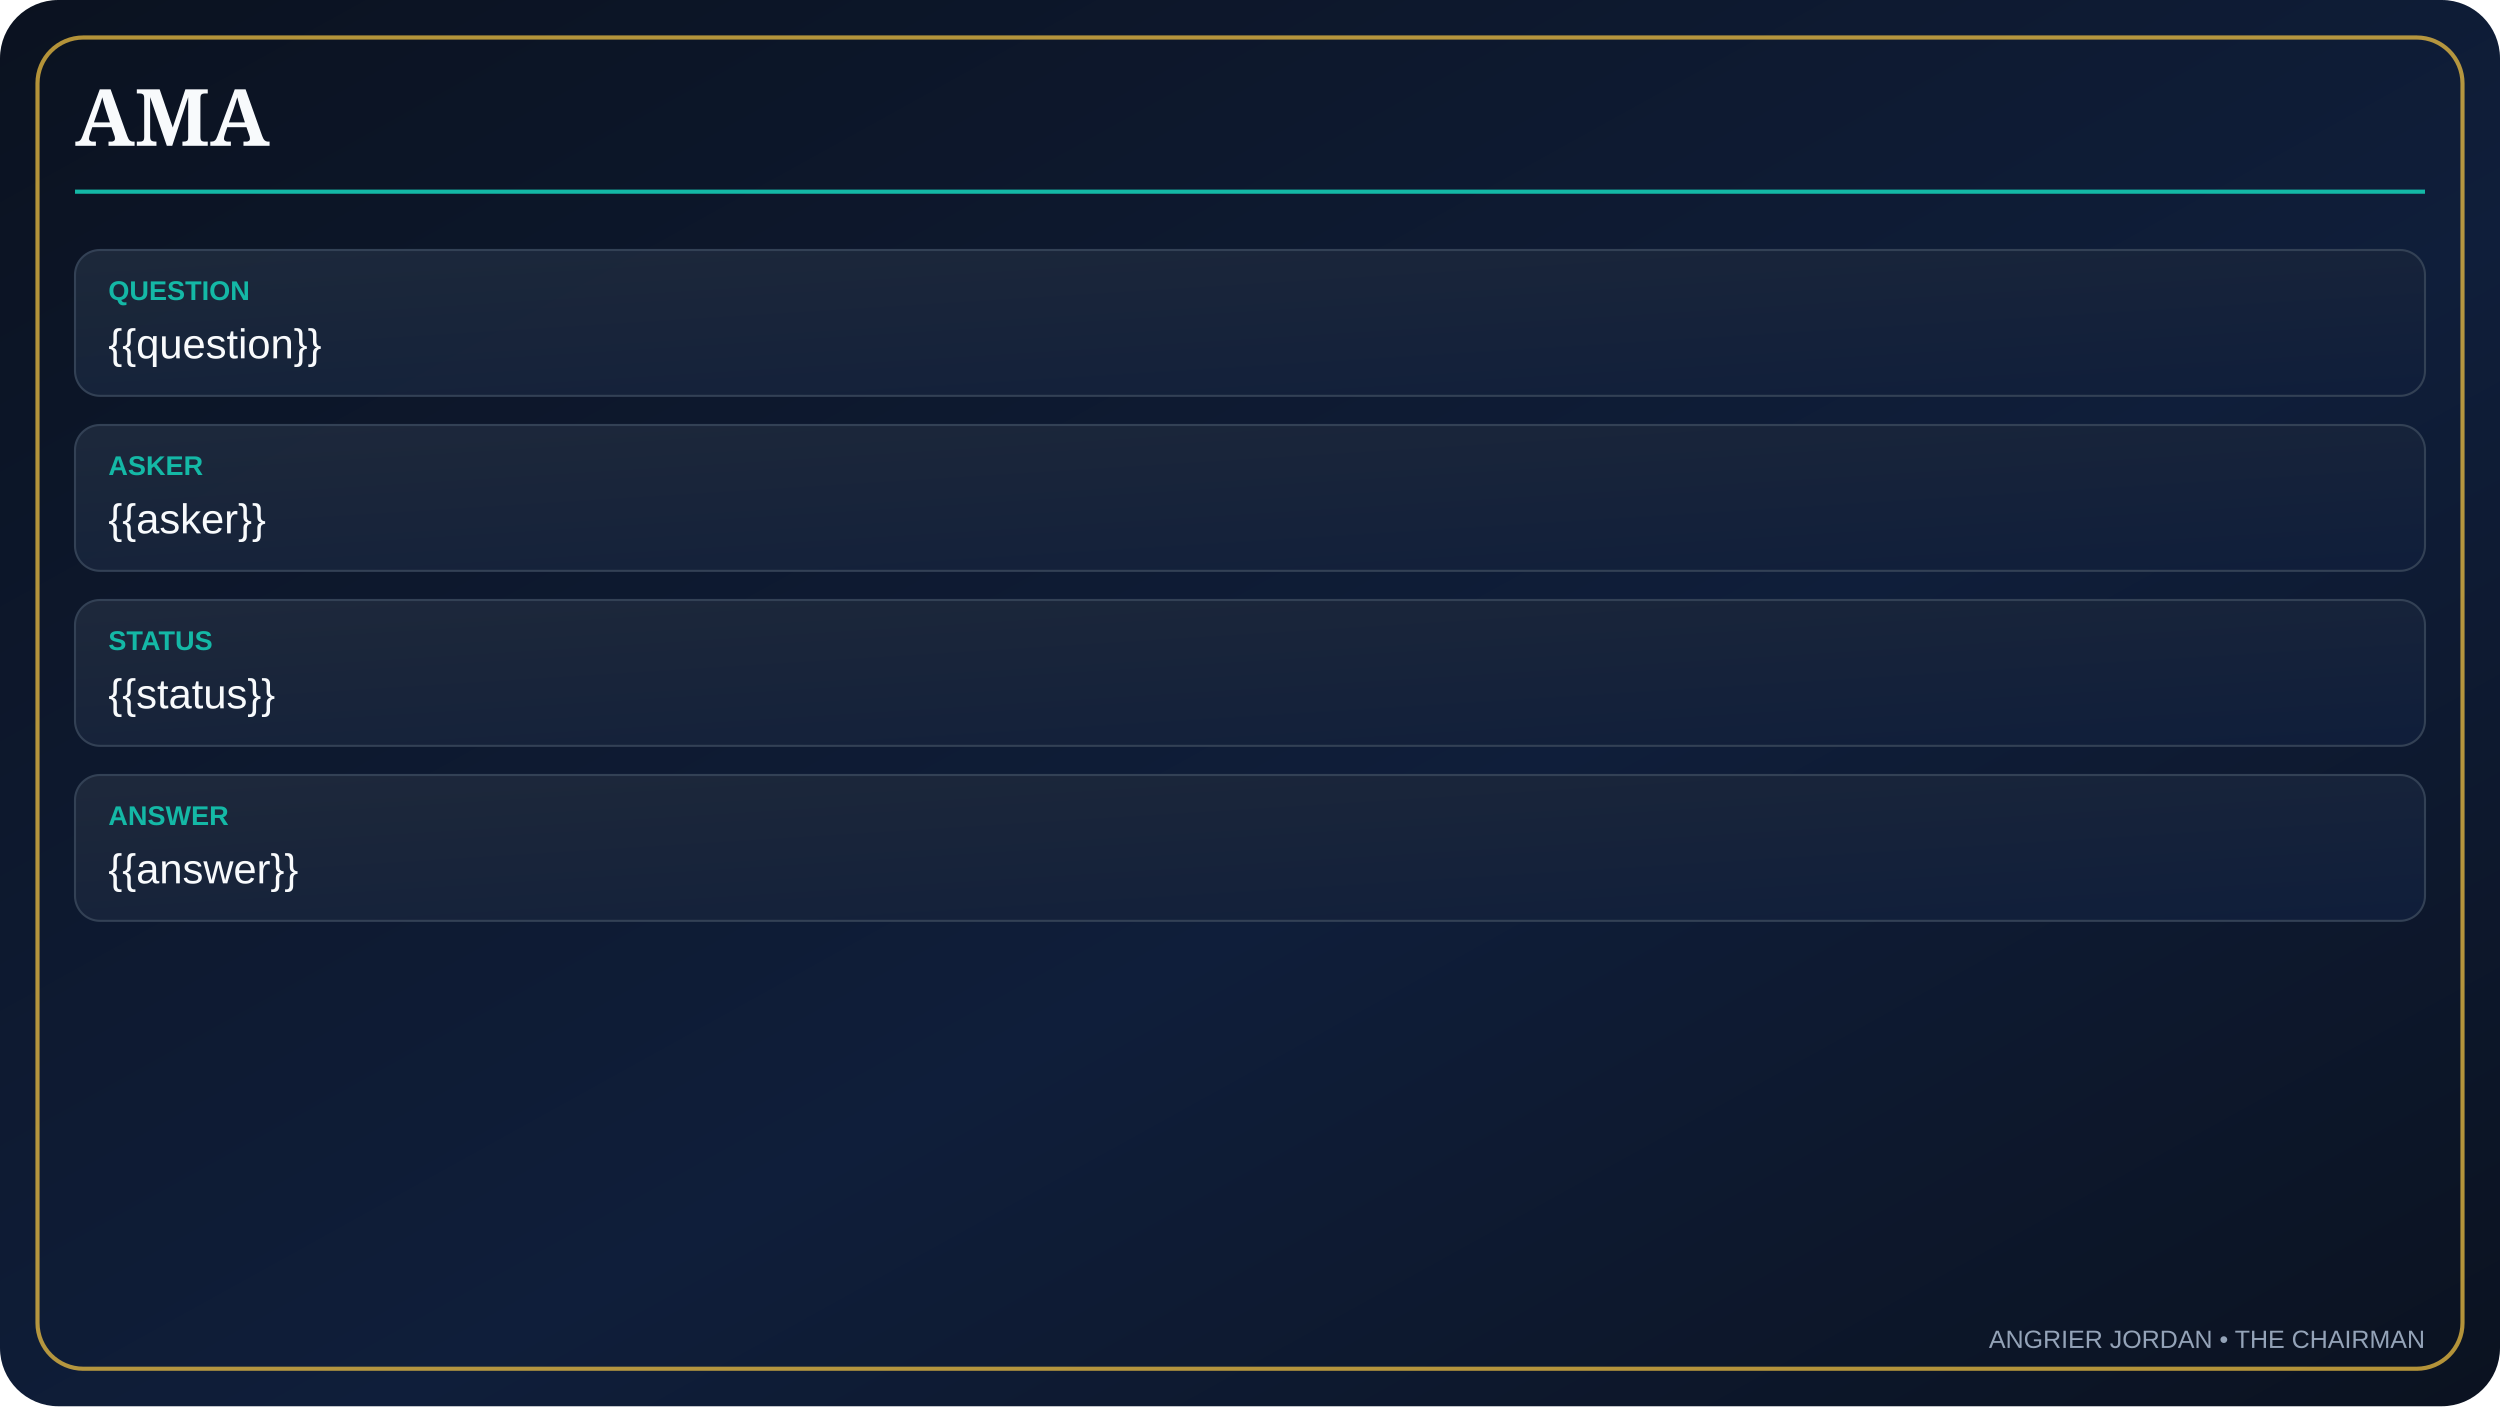
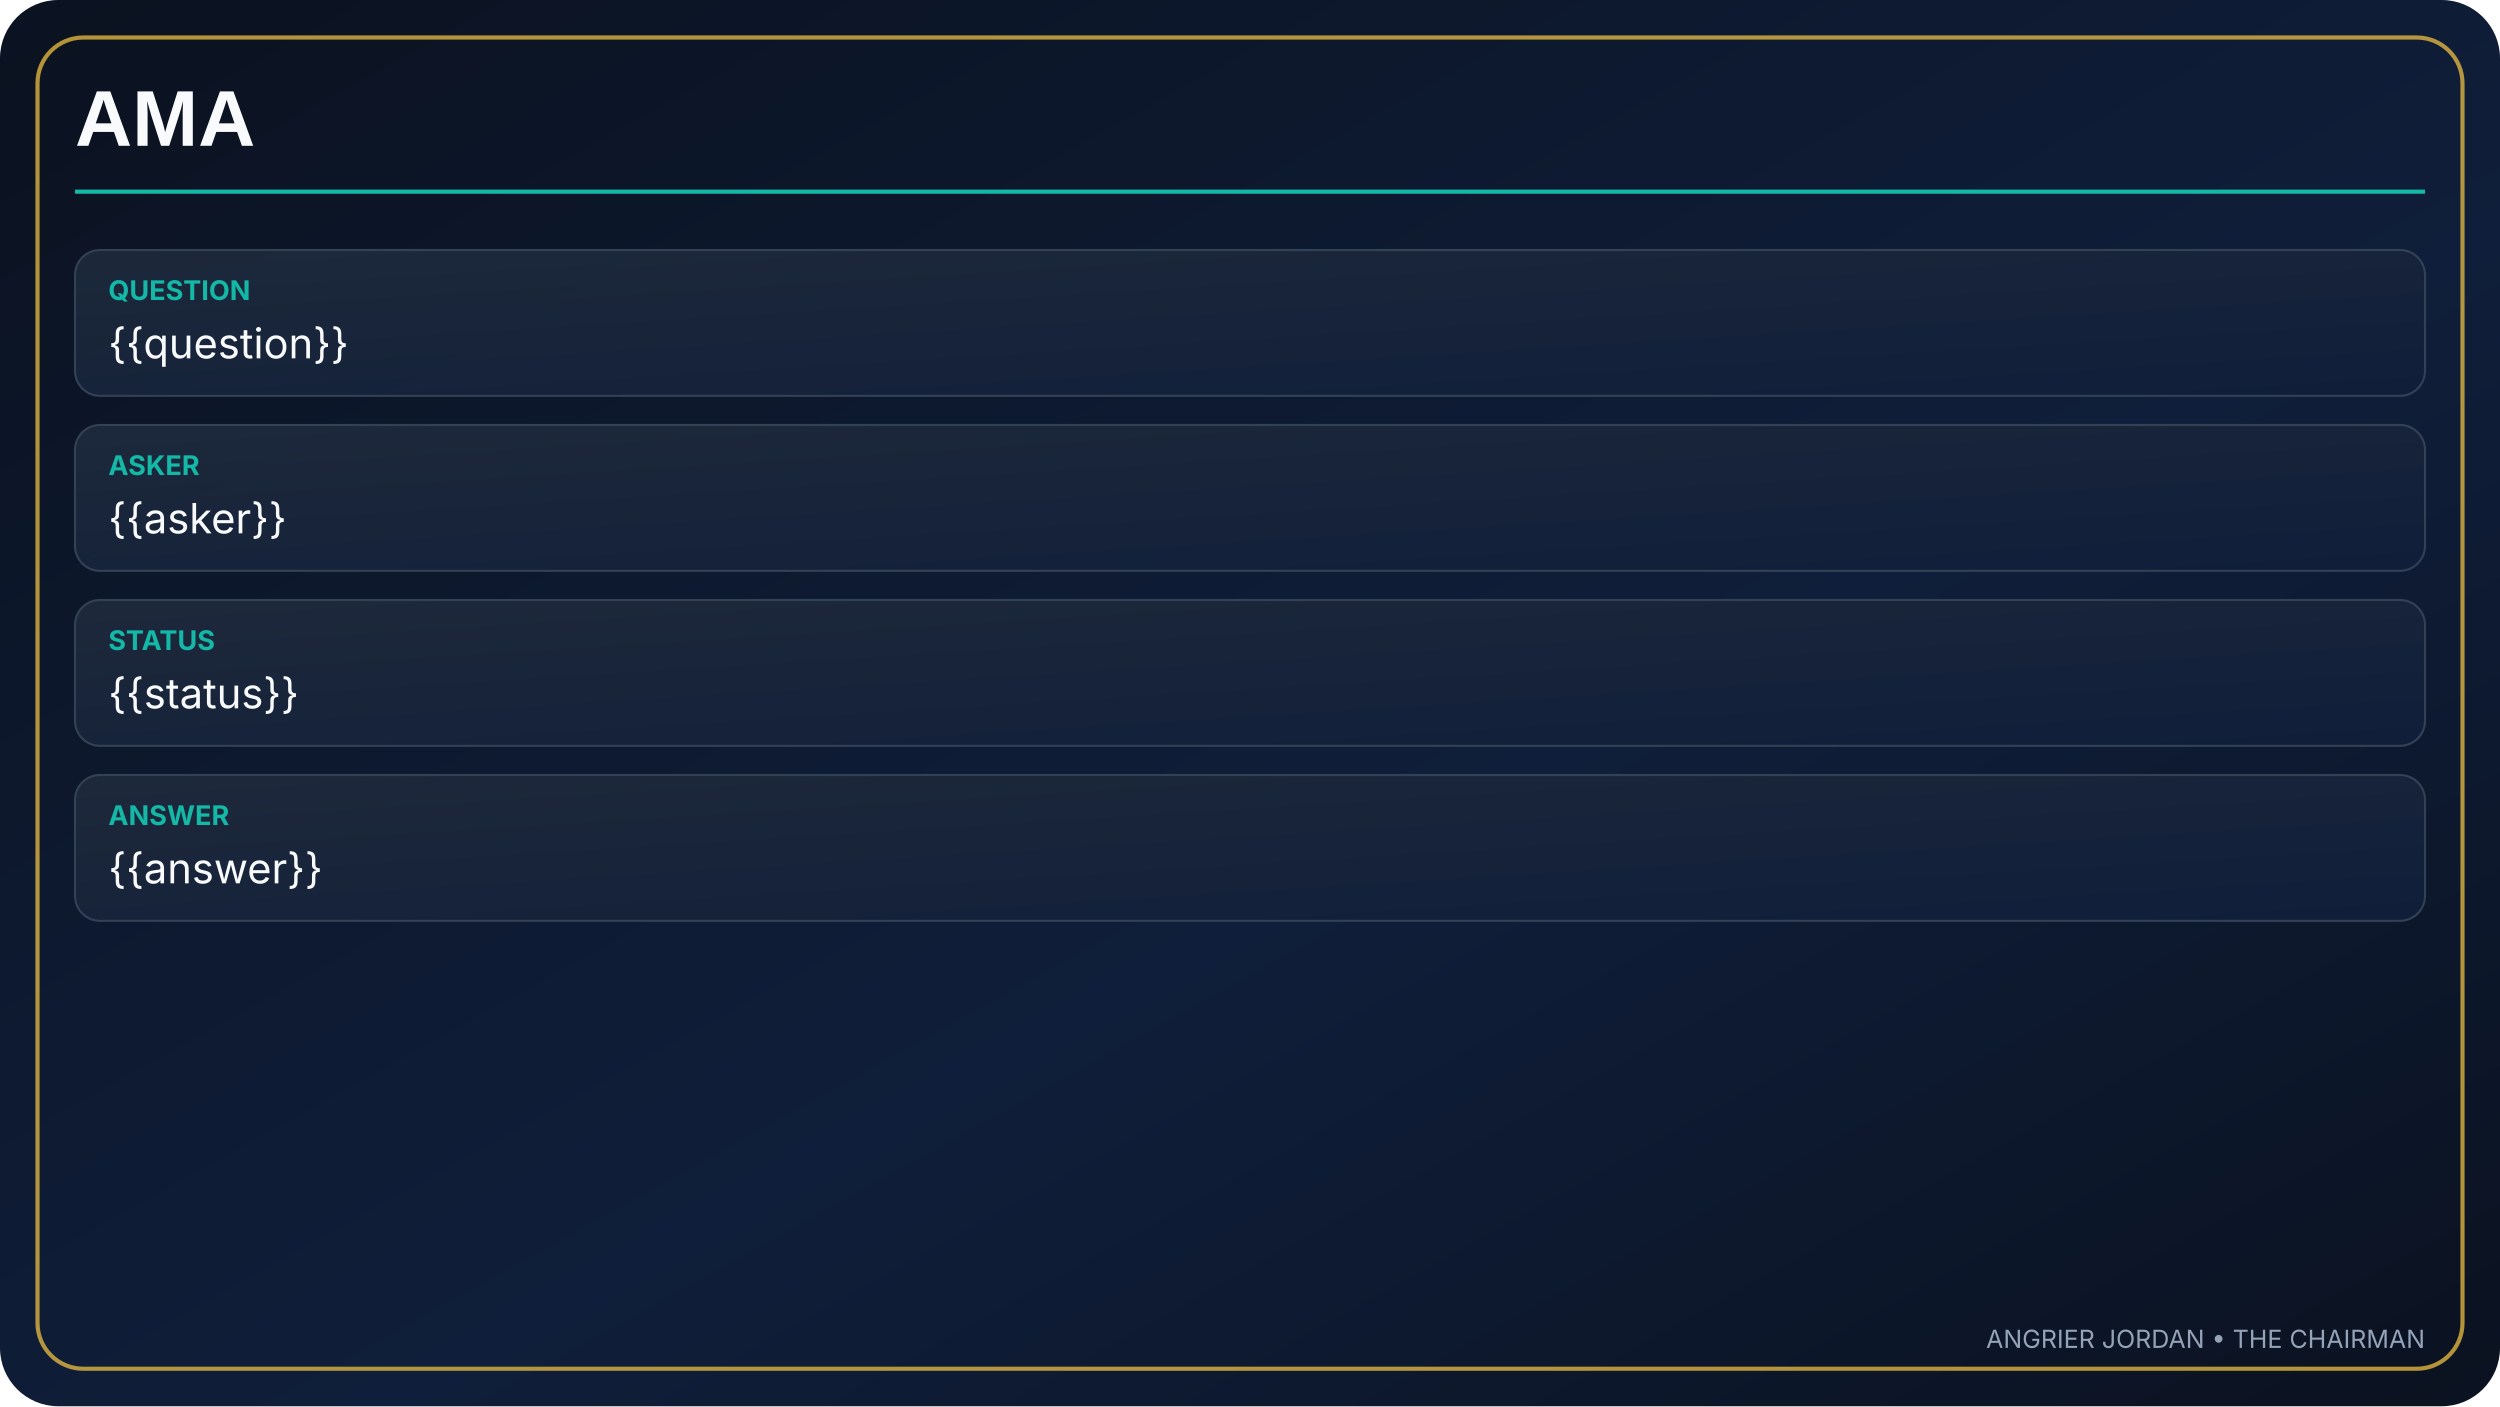
<svg xmlns="http://www.w3.org/2000/svg" width="1200" height="675" viewBox="0 0 1200 675">
  <defs>
    <linearGradient id="ajBg" x1="0" y1="0" x2="1" y2="1">
      <stop offset="0%" stop-color="#0B1220" />
      <stop offset="58%" stop-color="#0F1E3A" />
      <stop offset="100%" stop-color="#0B1220" />
    </linearGradient>
    <linearGradient id="ajPanel" x1="0" y1="0" x2="1" y2="1">
      <stop offset="0%" stop-color="#1E293B" stop-opacity="0.96" />
      <stop offset="100%" stop-color="#0F1E3A" stop-opacity="0.96" />
    </linearGradient>
    <linearGradient id="ajGold" x1="0" y1="0" x2="1" y2="0">
      <stop offset="0%" stop-color="#F5C542" />
      <stop offset="100%" stop-color="#FFD880" />
    </linearGradient>
    <filter id="ajGlow" x="-30%" y="-30%" width="160%" height="160%">
      <feGaussianBlur stdDeviation="7" result="blur" />
      <feMerge>
        <feMergeNode in="blur" />
        <feMergeNode in="SourceGraphic" />
      </feMerge>
    </filter>
  </defs>
  <rect x="36" y="22" width="132" height="4" rx="2" fill="#14B8A6" opacity="0.95" />
  <rect x="174" y="22" width="64" height="4" rx="2" fill="url(#ajGold)" opacity="0.90" />
  <rect width="100%" height="100%" rx="28" fill="url(#ajBg)" />
  <rect x="18" y="18" width="1164" height="639" rx="22" fill="none" stroke="#F5C542" stroke-width="2" opacity="0.72" />
-   <text x="36" y="70" fill="#F8FAFC" font-family="Cinzel, Georgia, serif" font-size="38" font-weight="700">AMA</text>
+   <text x="36" y="70" fill="#F8FAFC" font-family="Space Grotesk, Arial, sans-serif" font-size="38" font-weight="700">AMA</text>
  <line x1="36" y1="92" x2="1164" y2="92" stroke="#14B8A6" stroke-width="2" />
  <rect x="36.0" y="120" width="1128.0" height="70" rx="12" fill="url(#ajPanel)" stroke="#334155" />
-   <text x="52.0" y="144" fill="#14B8A6" font-family="Poppins, Arial, sans-serif" font-size="13" font-weight="700">QUESTION</text>
-   <text x="52.0" y="172" fill="#F8FAFC" font-family="Poppins, Arial, sans-serif" font-size="20">{{question}}</text>
+   <text x="52.0" y="144" fill="#14B8A6" font-family="Inter, Arial, sans-serif" font-size="13" font-weight="700">QUESTION</text>
+   <text x="52.0" y="172" fill="#F8FAFC" font-family="Inter, Arial, sans-serif" font-size="20">{{question}}</text>
  <rect x="36.0" y="204" width="1128.0" height="70" rx="12" fill="url(#ajPanel)" stroke="#334155" />
-   <text x="52.0" y="228" fill="#14B8A6" font-family="Poppins, Arial, sans-serif" font-size="13" font-weight="700">ASKER</text>
-   <text x="52.0" y="256" fill="#F8FAFC" font-family="Poppins, Arial, sans-serif" font-size="20">{{asker}}</text>
+   <text x="52.0" y="228" fill="#14B8A6" font-family="Inter, Arial, sans-serif" font-size="13" font-weight="700">ASKER</text>
+   <text x="52.0" y="256" fill="#F8FAFC" font-family="Inter, Arial, sans-serif" font-size="20">{{asker}}</text>
  <rect x="36.0" y="288" width="1128.0" height="70" rx="12" fill="url(#ajPanel)" stroke="#334155" />
-   <text x="52.0" y="312" fill="#14B8A6" font-family="Poppins, Arial, sans-serif" font-size="13" font-weight="700">STATUS</text>
-   <text x="52.0" y="340" fill="#F8FAFC" font-family="Poppins, Arial, sans-serif" font-size="20">{{status}}</text>
+   <text x="52.0" y="312" fill="#14B8A6" font-family="Inter, Arial, sans-serif" font-size="13" font-weight="700">STATUS</text>
+   <text x="52.0" y="340" fill="#F8FAFC" font-family="Inter, Arial, sans-serif" font-size="20">{{status}}</text>
  <rect x="36.0" y="372" width="1128.0" height="70" rx="12" fill="url(#ajPanel)" stroke="#334155" />
-   <text x="52.0" y="396" fill="#14B8A6" font-family="Poppins, Arial, sans-serif" font-size="13" font-weight="700">ANSWER</text>
-   <text x="52.0" y="424" fill="#F8FAFC" font-family="Poppins, Arial, sans-serif" font-size="20">{{answer}}</text>
-   <text x="1164" y="647" text-anchor="end" fill="#94A3B8" font-family="Poppins, Arial, sans-serif" font-size="12">ANGRIER JORDAN • THE CHAIRMAN</text>
+   <text x="52.0" y="396" fill="#14B8A6" font-family="Inter, Arial, sans-serif" font-size="13" font-weight="700">ANSWER</text>
+   <text x="52.0" y="424" fill="#F8FAFC" font-family="Inter, Arial, sans-serif" font-size="20">{{answer}}</text>
+   <text x="1164" y="647" text-anchor="end" fill="#94A3B8" font-family="Inter, Arial, sans-serif" font-size="12">ANGRIER JORDAN • THE CHAIRMAN</text>
</svg>
